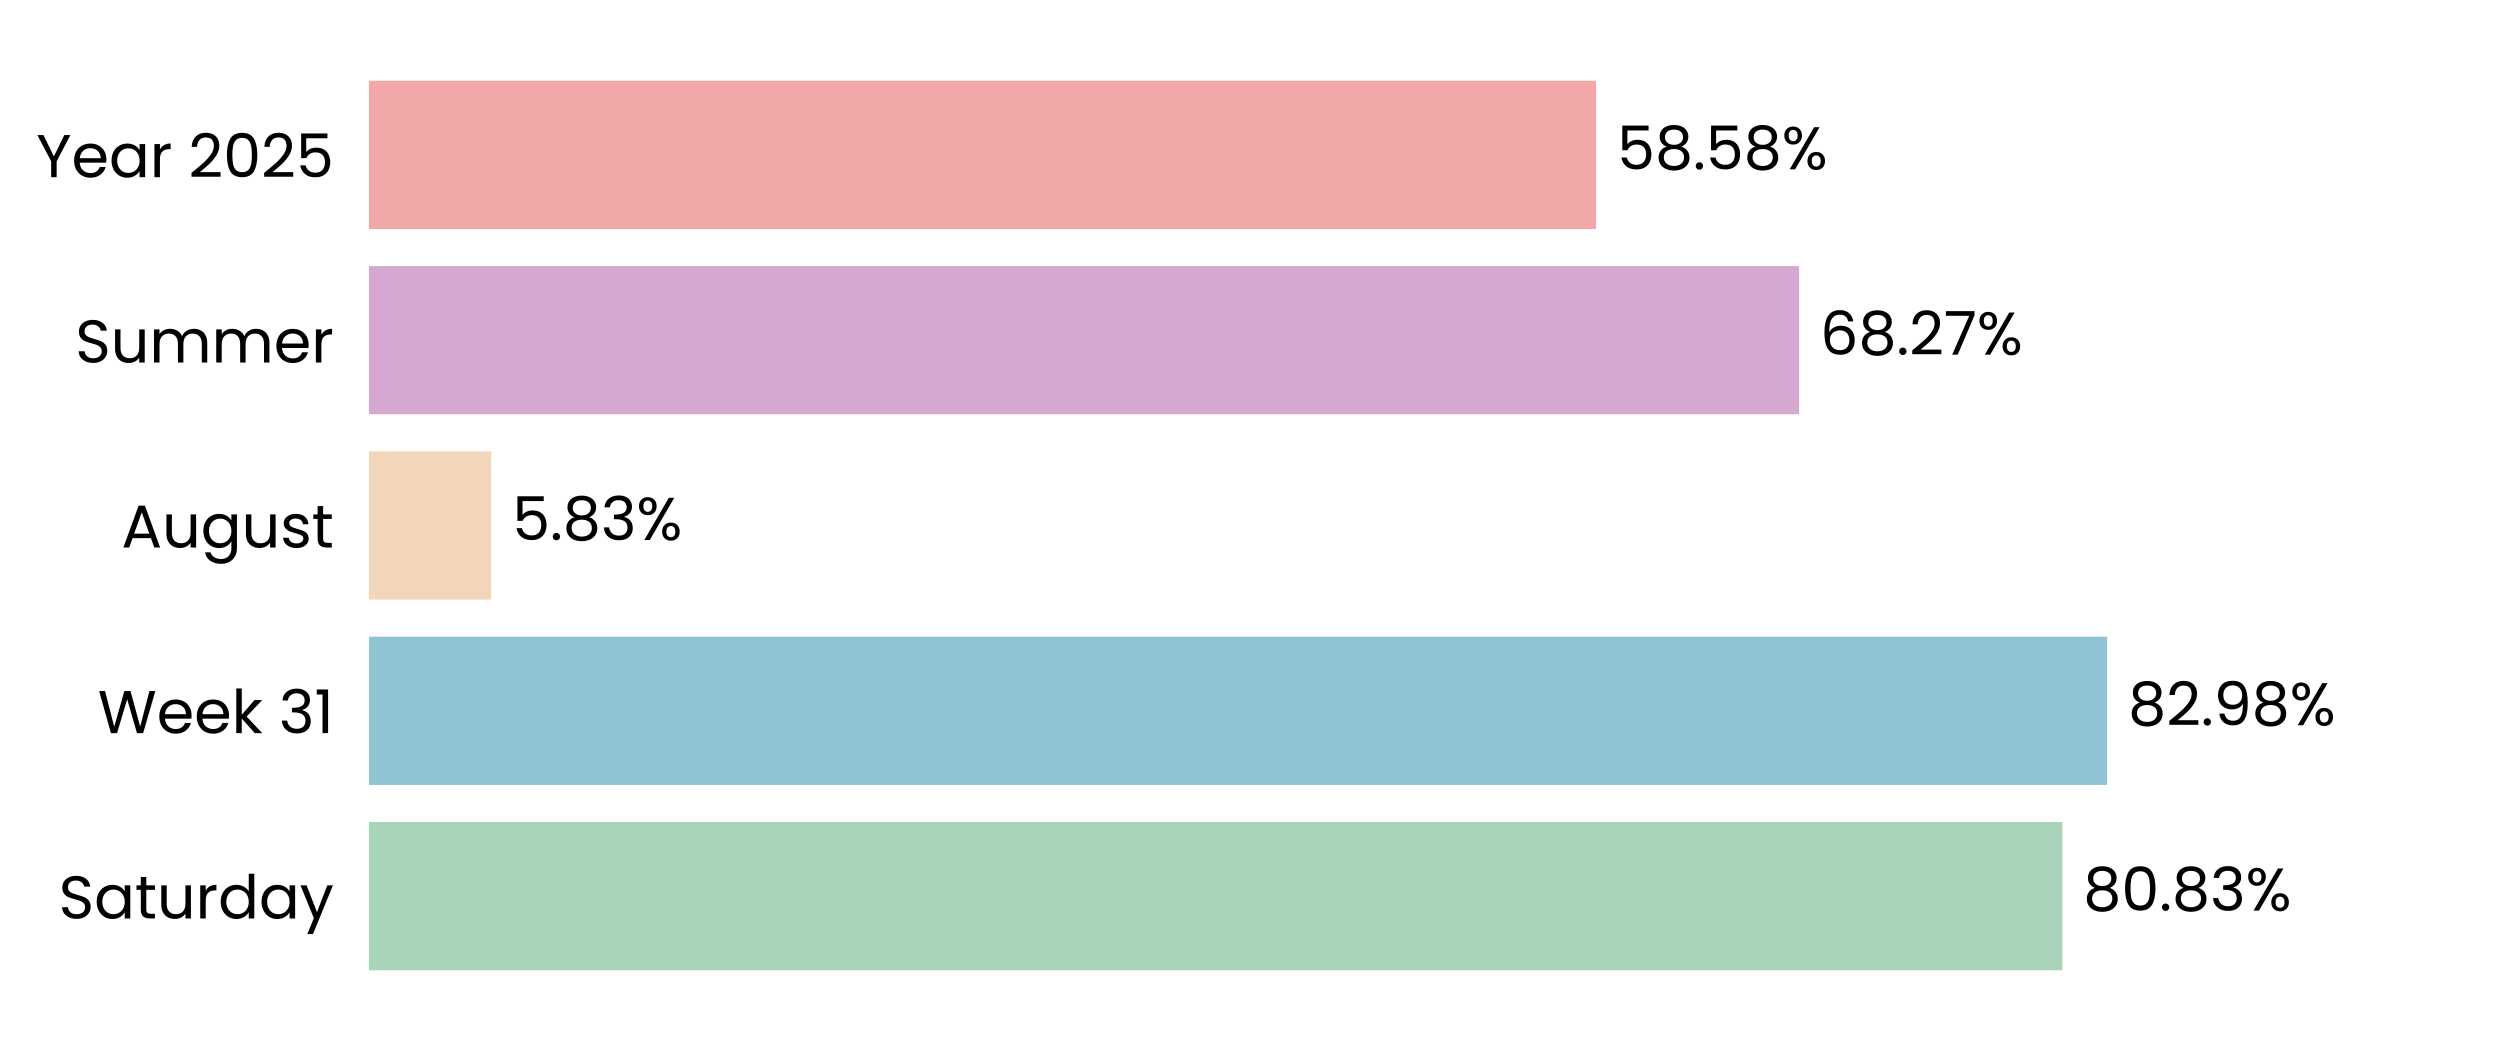
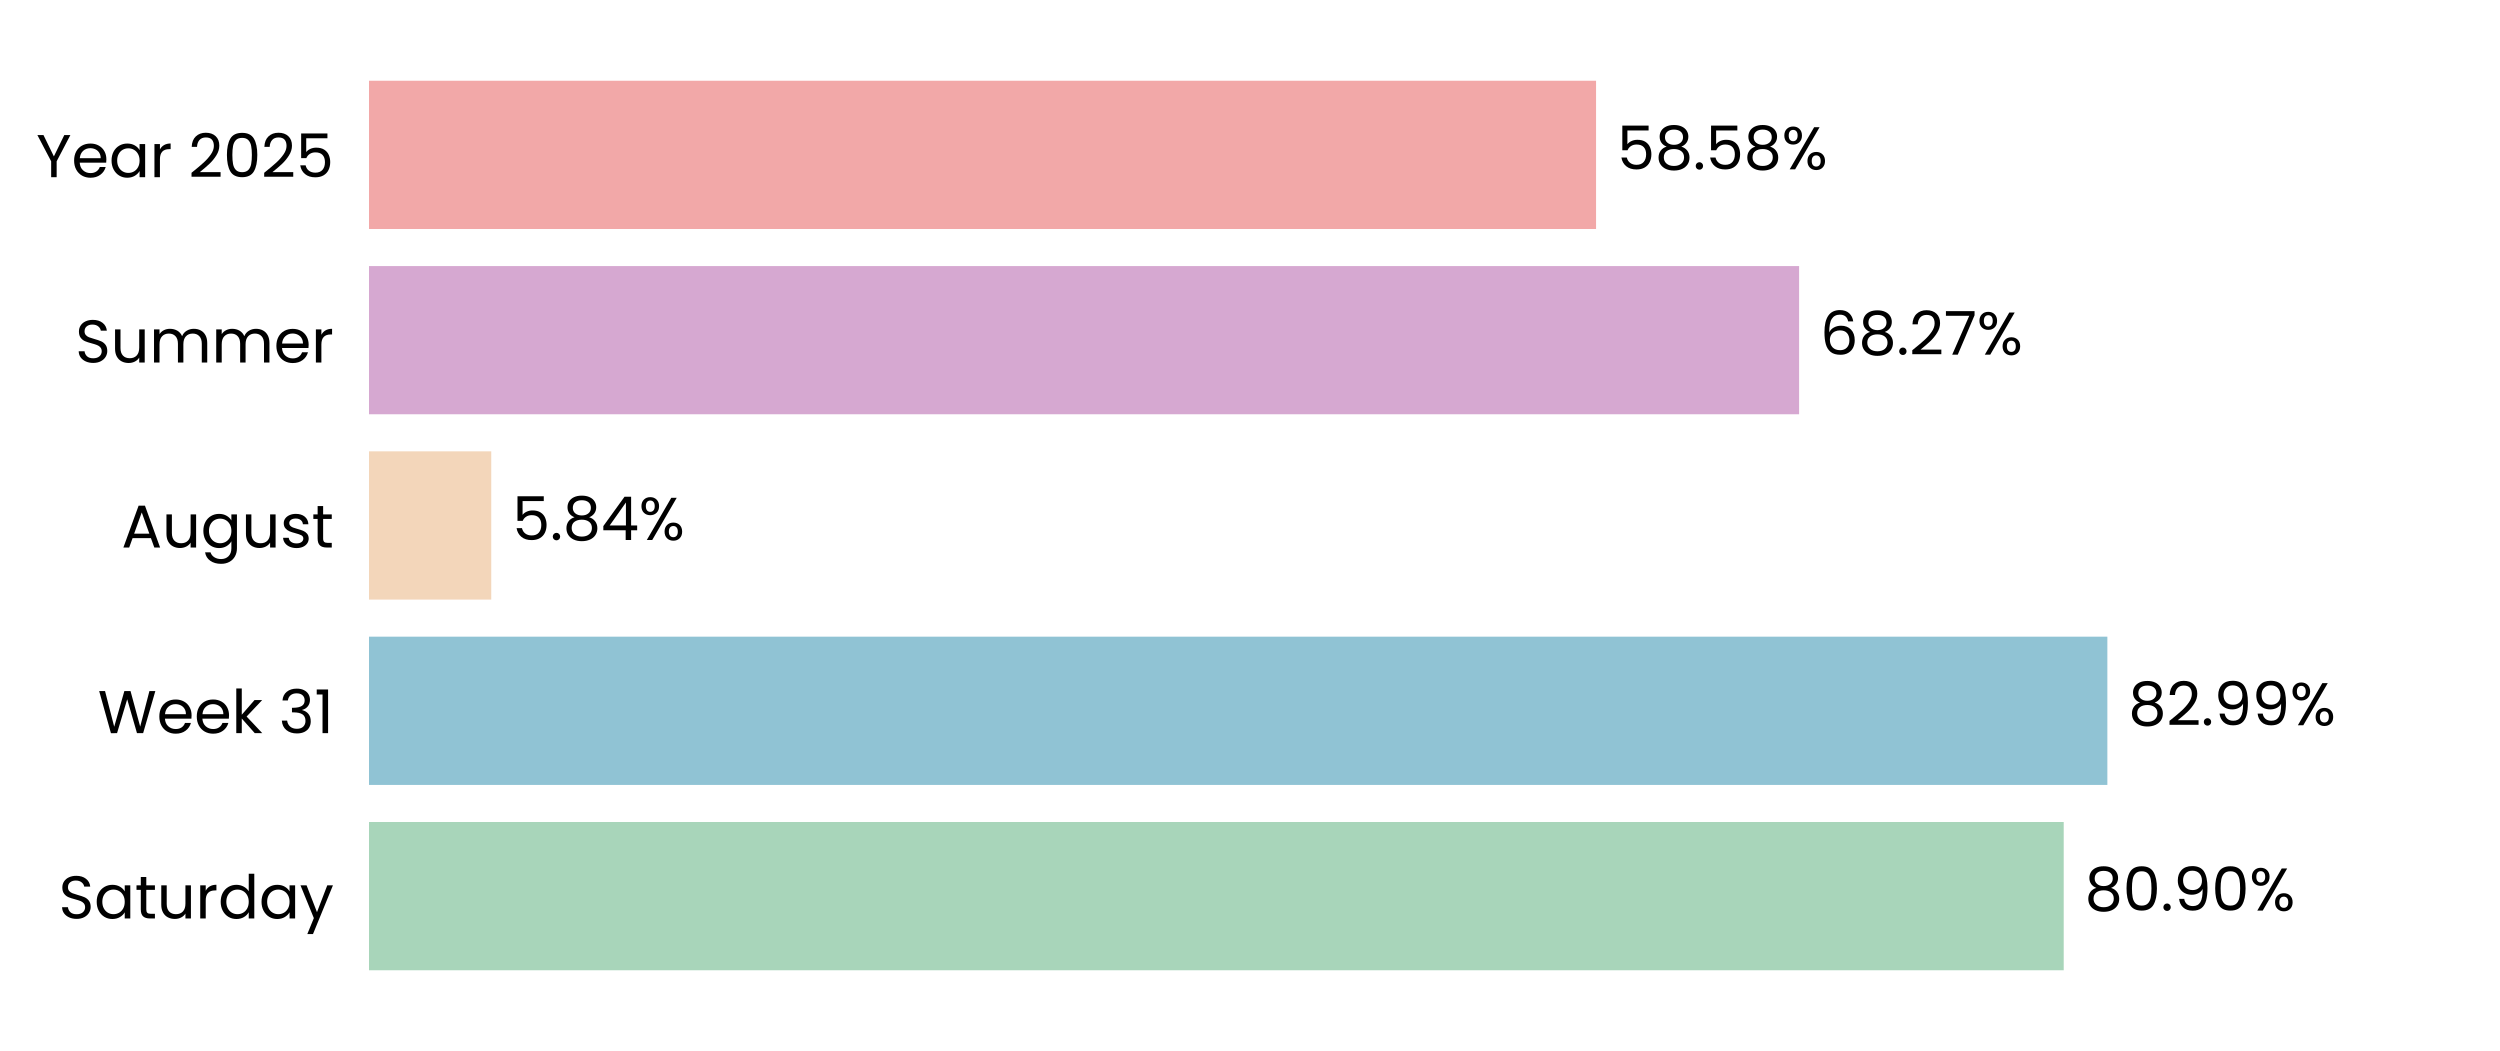
<svg xmlns="http://www.w3.org/2000/svg" xmlns:xlink="http://www.w3.org/1999/xlink" width="496.691pt" height="208.8pt" viewBox="0 0 496.691 208.8" version="1.1">
  <defs>
    <style type="text/css">*{stroke-linejoin: round; stroke-linecap: butt}</style>
  </defs>
  <g id="figure_1">
    <g id="patch_1">
      <path d="M 0 208.8  L 496.691 208.8  L 496.691 0  L 0 0  L 0 208.8  z " style="fill: none" />
    </g>
    <g id="axes_1">
      <g id="patch_2">
        <path d="M 73.311 201.6  L 489.491 201.6  L 489.491 7.2  L 73.311 7.2  L 73.311 201.6  z " style="fill: none" />
      </g>
      <g id="patch_3">
-         <path d="M 73.311 192.764  L 409.723 192.764  L 409.723 163.309  L 73.311 163.309  z " clip-path="url(#p0dc269889f)" style="fill: #a8d5ba" />
+         <path d="M 73.311 192.764  L 410.012 192.764  L 410.012 163.309  L 73.311 163.309  z " clip-path="url(#p84bffda6f0)" style="fill: #a8d5ba" />
      </g>
      <g id="patch_4">
-         <path d="M 73.311 155.945  L 418.642 155.945  L 418.642 126.491  L 73.311 126.491  z " clip-path="url(#p0dc269889f)" style="fill: #90c3d4" />
+         <path d="M 73.311 155.945  L 418.683 155.945  L 418.683 126.491  L 73.311 126.491  z " clip-path="url(#p84bffda6f0)" style="fill: #90c3d4" />
      </g>
      <g id="patch_5">
-         <path d="M 73.311 119.127  L 97.588 119.127  L 97.588 89.673  L 73.311 89.673  z " clip-path="url(#p0dc269889f)" style="fill: #f3d6ba" />
+         <path d="M 73.311 119.127  L 97.598 119.127  L 97.598 89.673  L 73.311 89.673  z " clip-path="url(#p84bffda6f0)" style="fill: #f3d6ba" />
      </g>
      <g id="patch_6">
-         <path d="M 73.311 82.309  L 357.437 82.309  L 357.437 52.855  L 73.311 52.855  z " clip-path="url(#p0dc269889f)" style="fill: #d6a8d1" />
+         <path d="M 73.311 82.309  L 357.44 82.309  L 357.44 52.855  L 73.311 52.855  z " clip-path="url(#p84bffda6f0)" style="fill: #d6a8d1" />
      </g>
      <g id="patch_7">
-         <path d="M 73.311 45.491  L 317.1 45.491  L 317.1 16.036  L 73.311 16.036  z " clip-path="url(#p0dc269889f)" style="fill: #f2a8a8" />
+         <path d="M 73.311 45.491  L 317.1 45.491  L 317.1 16.036  L 73.311 16.036  z " clip-path="url(#p84bffda6f0)" style="fill: #f2a8a8" />
      </g>
      <g id="matplotlib.axis_1">
        <g id="ytick_1">
          <g id="text_1">
            <g transform="translate(11.65312 182.4764) scale(0.12 -0.12)">
              <defs>
                <path id="Poppins-Regular-53" d="M 1907 -45  Q 1466 -45 1117 112  Q 768 269 569 547  Q 371 826 365 1190  L 986 1190  Q 1018 877 1245 662  Q 1472 448 1907 448  Q 2323 448 2563 656  Q 2803 864 2803 1190  Q 2803 1446 2662 1606  Q 2522 1766 2310 1849  Q 2099 1933 1741 2029  Q 1299 2144 1033 2259  Q 768 2374 579 2620  Q 390 2867 390 3283  Q 390 3648 576 3929  Q 762 4211 1098 4364  Q 1434 4518 1869 4518  Q 2496 4518 2896 4204  Q 3296 3891 3347 3373  L 2707 3373  Q 2675 3629 2438 3824  Q 2202 4019 1811 4019  Q 1446 4019 1216 3830  Q 986 3642 986 3302  Q 986 3059 1123 2905  Q 1261 2752 1462 2672  Q 1664 2592 2029 2490  Q 2470 2368 2739 2249  Q 3008 2131 3200 1884  Q 3392 1638 3392 1216  Q 3392 890 3219 602  Q 3046 314 2707 134  Q 2368 -45 1907 -45  z " transform="scale(0.015625)" />
                <path id="Poppins-Regular-61" d="M 275 1766  Q 275 2304 492 2710  Q 710 3117 1091 3341  Q 1472 3565 1939 3565  Q 2400 3565 2739 3366  Q 3078 3168 3245 2867  L 3245 3507  L 3834 3507  L 3834 0  L 3245 0  L 3245 653  Q 3072 346 2729 144  Q 2387 -58 1933 -58  Q 1466 -58 1088 172  Q 710 403 492 819  Q 275 1235 275 1766  z M 3245 1760  Q 3245 2157 3085 2451  Q 2925 2746 2653 2902  Q 2381 3059 2054 3059  Q 1728 3059 1459 2905  Q 1190 2752 1030 2457  Q 870 2163 870 1766  Q 870 1363 1030 1065  Q 1190 768 1459 611  Q 1728 454 2054 454  Q 2381 454 2653 611  Q 2925 768 3085 1065  Q 3245 1363 3245 1760  z " transform="scale(0.015625)" />
                <path id="Poppins-Regular-74" d="M 1203 3027  L 1203 960  Q 1203 704 1312 598  Q 1421 493 1690 493  L 2118 493  L 2118 0  L 1594 0  Q 1107 0 864 224  Q 621 448 621 960  L 621 3027  L 166 3027  L 166 3507  L 621 3507  L 621 4390  L 1203 4390  L 1203 3507  L 2118 3507  L 2118 3027  L 1203 3027  z " transform="scale(0.015625)" />
                <path id="Poppins-Regular-75" d="M 3603 3507  L 3603 0  L 3021 0  L 3021 518  Q 2854 250 2556 99  Q 2259 -51 1901 -51  Q 1491 -51 1164 118  Q 838 288 649 627  Q 461 966 461 1453  L 461 3507  L 1037 3507  L 1037 1530  Q 1037 1011 1299 732  Q 1562 454 2016 454  Q 2483 454 2752 742  Q 3021 1030 3021 1581  L 3021 3507  L 3603 3507  z " transform="scale(0.015625)" />
                <path id="Poppins-Regular-72" d="M 1075 2938  Q 1229 3238 1513 3404  Q 1798 3571 2208 3571  L 2208 2970  L 2054 2970  Q 1075 2970 1075 1907  L 1075 0  L 493 0  L 493 3507  L 1075 3507  L 1075 2938  z " transform="scale(0.015625)" />
                <path id="Poppins-Regular-64" d="M 275 1766  Q 275 2304 492 2710  Q 710 3117 1091 3341  Q 1472 3565 1946 3565  Q 2355 3565 2707 3376  Q 3059 3187 3245 2880  L 3245 4736  L 3834 4736  L 3834 0  L 3245 0  L 3245 659  Q 3072 346 2733 144  Q 2394 -58 1939 -58  Q 1472 -58 1091 172  Q 710 403 492 819  Q 275 1235 275 1766  z M 3245 1760  Q 3245 2157 3085 2451  Q 2925 2746 2653 2902  Q 2381 3059 2054 3059  Q 1728 3059 1459 2905  Q 1190 2752 1030 2457  Q 870 2163 870 1766  Q 870 1363 1030 1065  Q 1190 768 1459 611  Q 1728 454 2054 454  Q 2381 454 2653 611  Q 2925 768 3085 1065  Q 3245 1363 3245 1760  z " transform="scale(0.015625)" />
                <path id="Poppins-Regular-79" d="M 3514 3507  L 1402 -1651  L 800 -1651  L 1491 38  L 77 3507  L 723 3507  L 1824 666  L 2912 3507  L 3514 3507  z " transform="scale(0.015625)" />
              </defs>
              <use xlink:href="#Poppins-Regular-53" />
              <use xlink:href="#Poppins-Regular-61" transform="translate(58.7 0)" />
              <use xlink:href="#Poppins-Regular-74" transform="translate(126.3 0)" />
              <use xlink:href="#Poppins-Regular-75" transform="translate(162.7 0)" />
              <use xlink:href="#Poppins-Regular-72" transform="translate(226.7 0)" />
              <use xlink:href="#Poppins-Regular-64" transform="translate(264 0)" />
              <use xlink:href="#Poppins-Regular-61" transform="translate(331.5999 0)" />
              <use xlink:href="#Poppins-Regular-79" transform="translate(399.1999 0)" />
            </g>
          </g>
        </g>
        <g id="ytick_2">
          <g id="text_2">
            <g transform="translate(19.42687 145.6582) scale(0.12 -0.12)">
              <defs>
                <path id="Poppins-Regular-57" d="M 6099 4461  L 4806 0  L 4154 0  L 3117 3590  L 2042 0  L 1395 -6  L 147 4461  L 768 4461  L 1741 678  L 2816 4461  L 3469 4461  L 4493 691  L 5472 4461  L 6099 4461  z " transform="scale(0.015625)" />
                <path id="Poppins-Regular-65" d="M 3693 1888  Q 3693 1722 3674 1536  L 870 1536  Q 902 1018 1225 726  Q 1549 435 2010 435  Q 2387 435 2640 611  Q 2893 787 2995 1082  L 3622 1082  Q 3482 576 3059 259  Q 2637 -58 2010 -58  Q 1510 -58 1116 166  Q 723 390 499 803  Q 275 1216 275 1760  Q 275 2304 492 2713  Q 710 3123 1104 3344  Q 1498 3565 2010 3565  Q 2509 3565 2893 3347  Q 3277 3130 3485 2749  Q 3693 2368 3693 1888  z M 3091 2010  Q 3091 2342 2944 2582  Q 2797 2822 2544 2947  Q 2291 3072 1984 3072  Q 1542 3072 1232 2790  Q 922 2509 877 2010  L 3091 2010  z " transform="scale(0.015625)" />
                <path id="Poppins-Regular-6b" d="M 2451 0  L 1075 1549  L 1075 0  L 493 0  L 493 4736  L 1075 4736  L 1075 1952  L 2426 3507  L 3238 3507  L 1587 1760  L 3245 0  L 2451 0  z " transform="scale(0.015625)" />
                <path id="Poppins-Regular-20" transform="scale(0.015625)" />
                <path id="Poppins-Regular-33" d="M 384 3462  Q 429 4051 838 4384  Q 1248 4717 1901 4717  Q 2336 4717 2653 4560  Q 2970 4403 3133 4134  Q 3296 3866 3296 3526  Q 3296 3130 3069 2842  Q 2842 2554 2477 2470  L 2477 2438  Q 2893 2336 3136 2035  Q 3379 1734 3379 1248  Q 3379 883 3212 592  Q 3046 301 2713 134  Q 2381 -32 1914 -32  Q 1235 -32 800 323  Q 365 678 314 1331  L 877 1331  Q 922 947 1190 704  Q 1459 461 1907 461  Q 2355 461 2588 694  Q 2822 928 2822 1299  Q 2822 1779 2502 1990  Q 2182 2202 1536 2202  L 1389 2202  L 1389 2688  L 1542 2688  Q 2131 2694 2432 2883  Q 2733 3072 2733 3469  Q 2733 3808 2512 4013  Q 2291 4218 1882 4218  Q 1485 4218 1241 4013  Q 998 3808 954 3462  L 384 3462  z " transform="scale(0.015625)" />
                <path id="Poppins-Regular-31" d="M 243 4096  L 243 4627  L 1446 4627  L 1446 0  L 858 0  L 858 4096  L 243 4096  z " transform="scale(0.015625)" />
              </defs>
              <use xlink:href="#Poppins-Regular-57" />
              <use xlink:href="#Poppins-Regular-65" transform="translate(97.59999 0)" />
              <use xlink:href="#Poppins-Regular-65" transform="translate(159.6 0)" />
              <use xlink:href="#Poppins-Regular-6b" transform="translate(221.6 0)" />
              <use xlink:href="#Poppins-Regular-20" transform="translate(273.0999 0)" />
              <use xlink:href="#Poppins-Regular-33" transform="translate(299.7999 0)" />
              <use xlink:href="#Poppins-Regular-31" transform="translate(358.6999 0)" />
            </g>
          </g>
        </g>
        <g id="ytick_3">
          <g id="text_3">
            <g transform="translate(24.11812 108.78) scale(0.12 -0.12)">
              <defs>
                <path id="Poppins-Regular-41" d="M 3130 992  L 1184 992  L 826 0  L 211 0  L 1824 4435  L 2496 4435  L 4102 0  L 3488 0  L 3130 992  z M 2963 1466  L 2157 3718  L 1350 1466  L 2963 1466  z " transform="scale(0.015625)" />
                <path id="Poppins-Regular-67" d="M 1939 3565  Q 2394 3565 2736 3366  Q 3078 3168 3245 2867  L 3245 3507  L 3834 3507  L 3834 -77  Q 3834 -557 3629 -931  Q 3424 -1306 3043 -1517  Q 2662 -1728 2157 -1728  Q 1466 -1728 1005 -1401  Q 544 -1075 461 -512  L 1037 -512  Q 1133 -832 1433 -1027  Q 1734 -1222 2157 -1222  Q 2637 -1222 2941 -921  Q 3245 -621 3245 -77  L 3245 659  Q 3072 352 2733 147  Q 2394 -58 1939 -58  Q 1472 -58 1091 172  Q 710 403 492 819  Q 275 1235 275 1766  Q 275 2304 492 2710  Q 710 3117 1091 3341  Q 1472 3565 1939 3565  z M 3245 1760  Q 3245 2157 3085 2451  Q 2925 2746 2653 2902  Q 2381 3059 2054 3059  Q 1728 3059 1459 2905  Q 1190 2752 1030 2457  Q 870 2163 870 1766  Q 870 1363 1030 1065  Q 1190 768 1459 611  Q 1728 454 2054 454  Q 2381 454 2653 611  Q 2925 768 3085 1065  Q 3245 1363 3245 1760  z " transform="scale(0.015625)" />
                <path id="Poppins-Regular-73" d="M 1734 -58  Q 1331 -58 1011 80  Q 691 218 505 464  Q 320 710 301 1030  L 902 1030  Q 928 768 1149 601  Q 1370 435 1728 435  Q 2061 435 2253 582  Q 2445 730 2445 954  Q 2445 1184 2240 1296  Q 2035 1408 1606 1517  Q 1216 1619 969 1724  Q 723 1830 547 2038  Q 371 2246 371 2586  Q 371 2854 531 3078  Q 691 3302 985 3433  Q 1280 3565 1658 3565  Q 2240 3565 2598 3270  Q 2957 2976 2982 2464  L 2400 2464  Q 2381 2739 2179 2905  Q 1978 3072 1638 3072  Q 1325 3072 1139 2937  Q 954 2803 954 2586  Q 954 2413 1066 2301  Q 1178 2189 1347 2121  Q 1517 2054 1818 1971  Q 2195 1869 2432 1769  Q 2669 1670 2838 1472  Q 3008 1274 3014 954  Q 3014 666 2854 435  Q 2694 205 2403 73  Q 2112 -58 1734 -58  z " transform="scale(0.015625)" />
              </defs>
              <use xlink:href="#Poppins-Regular-41" />
              <use xlink:href="#Poppins-Regular-75" transform="translate(67.39999 0)" />
              <use xlink:href="#Poppins-Regular-67" transform="translate(131.4 0)" />
              <use xlink:href="#Poppins-Regular-75" transform="translate(199 0)" />
              <use xlink:href="#Poppins-Regular-73" transform="translate(263 0)" />
              <use xlink:href="#Poppins-Regular-74" transform="translate(315.2 0)" />
            </g>
          </g>
        </g>
        <g id="ytick_4">
          <g id="text_4">
            <g transform="translate(14.95125 72.02182) scale(0.12 -0.12)">
              <defs>
                <path id="Poppins-Regular-6d" d="M 4710 3571  Q 5120 3571 5440 3401  Q 5760 3232 5945 2893  Q 6131 2554 6131 2067  L 6131 0  L 5555 0  L 5555 1984  Q 5555 2509 5296 2787  Q 5037 3066 4595 3066  Q 4141 3066 3872 2774  Q 3603 2483 3603 1933  L 3603 0  L 3027 0  L 3027 1984  Q 3027 2509 2768 2787  Q 2509 3066 2067 3066  Q 1613 3066 1344 2774  Q 1075 2483 1075 1933  L 1075 0  L 493 0  L 493 3507  L 1075 3507  L 1075 3002  Q 1248 3277 1539 3424  Q 1830 3571 2182 3571  Q 2624 3571 2963 3372  Q 3302 3174 3469 2790  Q 3616 3162 3955 3366  Q 4294 3571 4710 3571  z " transform="scale(0.015625)" />
              </defs>
              <use xlink:href="#Poppins-Regular-53" />
              <use xlink:href="#Poppins-Regular-75" transform="translate(58.7 0)" />
              <use xlink:href="#Poppins-Regular-6d" transform="translate(122.7 0)" />
              <use xlink:href="#Poppins-Regular-6d" transform="translate(225.7 0)" />
              <use xlink:href="#Poppins-Regular-65" transform="translate(328.7 0)" />
              <use xlink:href="#Poppins-Regular-72" transform="translate(390.6999 0)" />
            </g>
          </g>
        </g>
        <g id="ytick_5">
          <g id="text_5">
            <g transform="translate(7.2 35.20364) scale(0.12 -0.12)">
              <defs>
                <path id="Poppins-Regular-59" d="M 3616 4461  L 2163 1683  L 2163 0  L 1581 0  L 1581 1683  L 122 4461  L 768 4461  L 1869 2202  L 2970 4461  L 3616 4461  z " transform="scale(0.015625)" />
                <path id="Poppins-Regular-32" d="M 326 467  Q 1139 1120 1600 1539  Q 2061 1958 2377 2416  Q 2694 2874 2694 3315  Q 2694 3731 2492 3971  Q 2291 4211 1843 4211  Q 1408 4211 1168 3939  Q 928 3667 909 3213  L 346 3213  Q 371 3930 780 4320  Q 1190 4710 1837 4710  Q 2496 4710 2883 4345  Q 3270 3981 3270 3341  Q 3270 2810 2953 2307  Q 2637 1805 2233 1424  Q 1830 1043 1203 538  L 3405 538  L 3405 51  L 326 51  L 326 467  z " transform="scale(0.015625)" />
                <path id="Poppins-Regular-30" d="M 397 2362  Q 397 3462 755 4080  Q 1114 4698 2010 4698  Q 2899 4698 3257 4080  Q 3616 3462 3616 2362  Q 3616 1242 3257 621  Q 2899 0 2010 0  Q 1114 0 755 621  Q 397 1242 397 2362  z M 3040 2362  Q 3040 2918 2966 3305  Q 2893 3693 2665 3929  Q 2438 4166 2010 4166  Q 1574 4166 1347 3929  Q 1120 3693 1046 3305  Q 973 2918 973 2362  Q 973 1786 1046 1395  Q 1120 1005 1347 768  Q 1574 531 2010 531  Q 2438 531 2665 768  Q 2893 1005 2966 1395  Q 3040 1786 3040 2362  z " transform="scale(0.015625)" />
                <path id="Poppins-Regular-35" d="M 3347 4122  L 1101 4122  L 1101 2662  Q 1248 2867 1536 2998  Q 1824 3130 2157 3130  Q 2688 3130 3021 2909  Q 3354 2688 3498 2339  Q 3642 1990 3642 1600  Q 3642 1139 3469 774  Q 3296 410 2941 198  Q 2586 -13 2061 -13  Q 1389 -13 973 332  Q 557 678 467 1254  L 1037 1254  Q 1120 890 1389 685  Q 1658 480 2067 480  Q 2573 480 2829 784  Q 3085 1088 3085 1587  Q 3085 2086 2829 2358  Q 2573 2630 2074 2630  Q 1734 2630 1481 2467  Q 1229 2304 1114 2022  L 563 2022  L 563 4634  L 3347 4634  L 3347 4122  z " transform="scale(0.015625)" />
              </defs>
              <use xlink:href="#Poppins-Regular-59" />
              <use xlink:href="#Poppins-Regular-65" transform="translate(58.39999 0)" />
              <use xlink:href="#Poppins-Regular-61" transform="translate(120.4 0)" />
              <use xlink:href="#Poppins-Regular-72" transform="translate(188 0)" />
              <use xlink:href="#Poppins-Regular-20" transform="translate(225.3 0)" />
              <use xlink:href="#Poppins-Regular-32" transform="translate(252 0)" />
              <use xlink:href="#Poppins-Regular-30" transform="translate(309.4999 0)" />
              <use xlink:href="#Poppins-Regular-32" transform="translate(372.2999 0)" />
              <use xlink:href="#Poppins-Regular-35" transform="translate(429.7999 0)" />
            </g>
          </g>
        </g>
      </g>
      <g id="text_6">
-         <g transform="translate(413.8852 180.9164) scale(0.12 -0.12)">
+         <g transform="translate(414.1742 180.9164) scale(0.12 -0.12)">
          <defs>
            <path id="Poppins-Regular-38" d="M 1242 2406  Q 883 2547 691 2816  Q 499 3085 499 3469  Q 499 3814 672 4092  Q 845 4371 1187 4534  Q 1530 4698 2016 4698  Q 2502 4698 2844 4534  Q 3187 4371 3363 4092  Q 3539 3814 3539 3469  Q 3539 3098 3340 2819  Q 3142 2541 2797 2406  Q 3194 2285 3427 1981  Q 3661 1677 3661 1248  Q 3661 832 3456 521  Q 3251 211 2876 41  Q 2502 -128 2016 -128  Q 1530 -128 1162 41  Q 794 211 589 521  Q 384 832 384 1248  Q 384 1677 614 1984  Q 845 2291 1242 2406  z M 2976 3398  Q 2976 3789 2720 4000  Q 2464 4211 2016 4211  Q 1574 4211 1318 4000  Q 1062 3789 1062 3392  Q 1062 3034 1328 2816  Q 1594 2598 2016 2598  Q 2445 2598 2710 2819  Q 2976 3040 2976 3398  z M 2016 2150  Q 1542 2150 1241 1929  Q 941 1709 941 1267  Q 941 858 1232 608  Q 1523 358 2016 358  Q 2509 358 2797 608  Q 3085 858 3085 1267  Q 3085 1696 2790 1923  Q 2496 2150 2016 2150  z " transform="scale(0.015625)" />
            <path id="Poppins-Regular-2e" d="M 678 -38  Q 512 -38 397 77  Q 282 192 282 358  Q 282 525 397 640  Q 512 755 678 755  Q 838 755 950 640  Q 1062 525 1062 358  Q 1062 192 950 77  Q 838 -38 678 -38  z " transform="scale(0.015625)" />
+             <path id="Poppins-Regular-39" d="M 1146 1242  Q 1210 877 1443 678  Q 1677 480 2074 480  Q 2605 480 2857 896  Q 3110 1312 3098 2298  Q 2963 2010 2649 1846  Q 2336 1683 1952 1683  Q 1523 1683 1187 1859  Q 851 2035 659 2374  Q 467 2714 467 3194  Q 467 3878 864 4297  Q 1261 4717 1990 4717  Q 2886 4717 3248 4134  Q 3610 3552 3610 2400  Q 3610 1594 3466 1069  Q 3322 544 2979 269  Q 2637 -6 2042 -6  Q 1389 -6 1024 346  Q 659 698 608 1242  L 1146 1242  z M 2048 2176  Q 2477 2176 2752 2441  Q 3027 2707 3027 3162  Q 3027 3642 2758 3936  Q 2490 4230 2003 4230  Q 1555 4230 1289 3948  Q 1024 3667 1024 3206  Q 1024 2739 1286 2457  Q 1549 2176 2048 2176  z " transform="scale(0.015625)" />
            <path id="Poppins-Regular-25" d="M 269 3584  Q 269 4019 531 4278  Q 794 4538 1203 4538  Q 1613 4538 1875 4278  Q 2138 4019 2138 3584  Q 2138 3142 1875 2883  Q 1613 2624 1203 2624  Q 794 2624 531 2883  Q 269 3142 269 3584  z M 4006 4467  L 1414 0  L 838 0  L 3430 4467  L 4006 4467  z M 1203 4179  Q 986 4179 861 4028  Q 736 3878 736 3584  Q 736 3290 861 3136  Q 986 2982 1203 2982  Q 1421 2982 1549 3139  Q 1677 3296 1677 3584  Q 1677 3878 1549 4028  Q 1421 4179 1203 4179  z M 2720 883  Q 2720 1325 2982 1584  Q 3245 1843 3654 1843  Q 4064 1843 4323 1584  Q 4582 1325 4582 883  Q 4582 448 4323 185  Q 4064 -77 3654 -77  Q 3245 -77 2982 182  Q 2720 442 2720 883  z M 3648 1478  Q 3430 1478 3302 1328  Q 3174 1178 3174 883  Q 3174 595 3302 444  Q 3430 294 3648 294  Q 3866 294 3994 444  Q 4122 595 4122 883  Q 4122 1178 3994 1328  Q 3866 1478 3648 1478  z " transform="scale(0.015625)" />
          </defs>
          <use xlink:href="#Poppins-Regular-38" />
          <use xlink:href="#Poppins-Regular-30" transform="translate(63.09999 0)" />
          <use xlink:href="#Poppins-Regular-2e" transform="translate(125.9 0)" />
-           <use xlink:href="#Poppins-Regular-38" transform="translate(146.9 0)" />
-           <use xlink:href="#Poppins-Regular-33" transform="translate(210 0)" />
-           <use xlink:href="#Poppins-Regular-25" transform="translate(268.8999 0)" />
+           <use xlink:href="#Poppins-Regular-39" transform="translate(146.9 0)" />
+           <use xlink:href="#Poppins-Regular-30" transform="translate(209.8999 0)" />
+           <use xlink:href="#Poppins-Regular-25" transform="translate(272.6999 0)" />
        </g>
      </g>
      <g id="text_7">
-         <g transform="translate(422.8034 144.0982) scale(0.12 -0.12)">
-           <defs>
-             <path id="Poppins-Regular-39" d="M 1146 1242  Q 1210 877 1443 678  Q 1677 480 2074 480  Q 2605 480 2857 896  Q 3110 1312 3098 2298  Q 2963 2010 2649 1846  Q 2336 1683 1952 1683  Q 1523 1683 1187 1859  Q 851 2035 659 2374  Q 467 2714 467 3194  Q 467 3878 864 4297  Q 1261 4717 1990 4717  Q 2886 4717 3248 4134  Q 3610 3552 3610 2400  Q 3610 1594 3466 1069  Q 3322 544 2979 269  Q 2637 -6 2042 -6  Q 1389 -6 1024 346  Q 659 698 608 1242  L 1146 1242  z M 2048 2176  Q 2477 2176 2752 2441  Q 3027 2707 3027 3162  Q 3027 3642 2758 3936  Q 2490 4230 2003 4230  Q 1555 4230 1289 3948  Q 1024 3667 1024 3206  Q 1024 2739 1286 2457  Q 1549 2176 2048 2176  z " transform="scale(0.015625)" />
-           </defs>
+         <g transform="translate(422.8446 144.0982) scale(0.12 -0.12)">
          <use xlink:href="#Poppins-Regular-38" />
          <use xlink:href="#Poppins-Regular-32" transform="translate(63.09999 0)" />
          <use xlink:href="#Poppins-Regular-2e" transform="translate(120.6 0)" />
          <use xlink:href="#Poppins-Regular-39" transform="translate(141.6 0)" />
-           <use xlink:href="#Poppins-Regular-38" transform="translate(204.5999 0)" />
-           <use xlink:href="#Poppins-Regular-25" transform="translate(267.6999 0)" />
+           <use xlink:href="#Poppins-Regular-39" transform="translate(204.5999 0)" />
+           <use xlink:href="#Poppins-Regular-25" transform="translate(267.5999 0)" />
        </g>
      </g>
      <g id="text_8">
-         <g transform="translate(101.7502 107.28) scale(0.12 -0.12)">
+         <g transform="translate(101.7595 107.28) scale(0.12 -0.12)">
+           <defs>
+             <path id="Poppins-Regular-34" d="M 256 1030  L 256 1472  L 2502 4582  L 3200 4582  L 3200 1536  L 3840 1536  L 3840 1030  L 3200 1030  L 3200 0  L 2624 0  L 2624 1030  L 256 1030  z M 2650 3974  L 928 1536  L 2650 1536  L 2650 3974  z " transform="scale(0.015625)" />
+           </defs>
          <use xlink:href="#Poppins-Regular-35" />
          <use xlink:href="#Poppins-Regular-2e" transform="translate(62.79999 0)" />
          <use xlink:href="#Poppins-Regular-38" transform="translate(83.79997 0)" />
-           <use xlink:href="#Poppins-Regular-33" transform="translate(146.9 0)" />
-           <use xlink:href="#Poppins-Regular-25" transform="translate(205.8 0)" />
+           <use xlink:href="#Poppins-Regular-34" transform="translate(146.9 0)" />
+           <use xlink:href="#Poppins-Regular-25" transform="translate(209.8 0)" />
        </g>
      </g>
      <g id="text_9">
-         <g transform="translate(361.5988 70.46182) scale(0.12 -0.12)">
+         <g transform="translate(361.602 70.46182) scale(0.12 -0.12)">
          <defs>
            <path id="Poppins-Regular-36" d="M 2976 3526  Q 2835 4237 2099 4237  Q 1530 4237 1248 3798  Q 966 3360 973 2355  Q 1120 2688 1462 2877  Q 1805 3066 2227 3066  Q 2886 3066 3280 2656  Q 3674 2246 3674 1523  Q 3674 1088 3504 742  Q 3334 397 2992 192  Q 2650 -13 2163 -13  Q 1504 -13 1133 281  Q 762 576 614 1094  Q 467 1613 467 2374  Q 467 4723 2106 4723  Q 2733 4723 3091 4384  Q 3450 4045 3514 3526  L 2976 3526  z M 2106 2573  Q 1830 2573 1587 2461  Q 1344 2349 1193 2121  Q 1043 1894 1043 1568  Q 1043 1082 1324 778  Q 1606 474 2131 474  Q 2579 474 2844 752  Q 3110 1030 3110 1504  Q 3110 2003 2854 2288  Q 2598 2573 2106 2573  z " transform="scale(0.015625)" />
            <path id="Poppins-Regular-37" d="M 3245 4173  L 1466 0  L 877 0  L 2682 4115  L 211 4115  L 211 4614  L 3245 4614  L 3245 4173  z " transform="scale(0.015625)" />
          </defs>
          <use xlink:href="#Poppins-Regular-36" />
          <use xlink:href="#Poppins-Regular-38" transform="translate(63.49999 0)" />
          <use xlink:href="#Poppins-Regular-2e" transform="translate(126.6 0)" />
          <use xlink:href="#Poppins-Regular-32" transform="translate(147.6 0)" />
          <use xlink:href="#Poppins-Regular-37" transform="translate(205.0999 0)" />
          <use xlink:href="#Poppins-Regular-25" transform="translate(259.6999 0)" />
        </g>
      </g>
      <g id="text_10">
-         <g transform="translate(321.2614 33.64364) scale(0.12 -0.12)">
+         <g transform="translate(321.2622 33.64364) scale(0.12 -0.12)">
          <use xlink:href="#Poppins-Regular-35" />
          <use xlink:href="#Poppins-Regular-38" transform="translate(62.79999 0)" />
          <use xlink:href="#Poppins-Regular-2e" transform="translate(125.9 0)" />
          <use xlink:href="#Poppins-Regular-35" transform="translate(146.9 0)" />
          <use xlink:href="#Poppins-Regular-38" transform="translate(209.7 0)" />
          <use xlink:href="#Poppins-Regular-25" transform="translate(272.7999 0)" />
        </g>
      </g>
    </g>
  </g>
  <defs>
-     <clipPath id="p0dc269889f">
+     <clipPath id="p84bffda6f0">
      <rect x="73.311" y="7.2" width="416.18" height="194.4" />
    </clipPath>
  </defs>
</svg>
